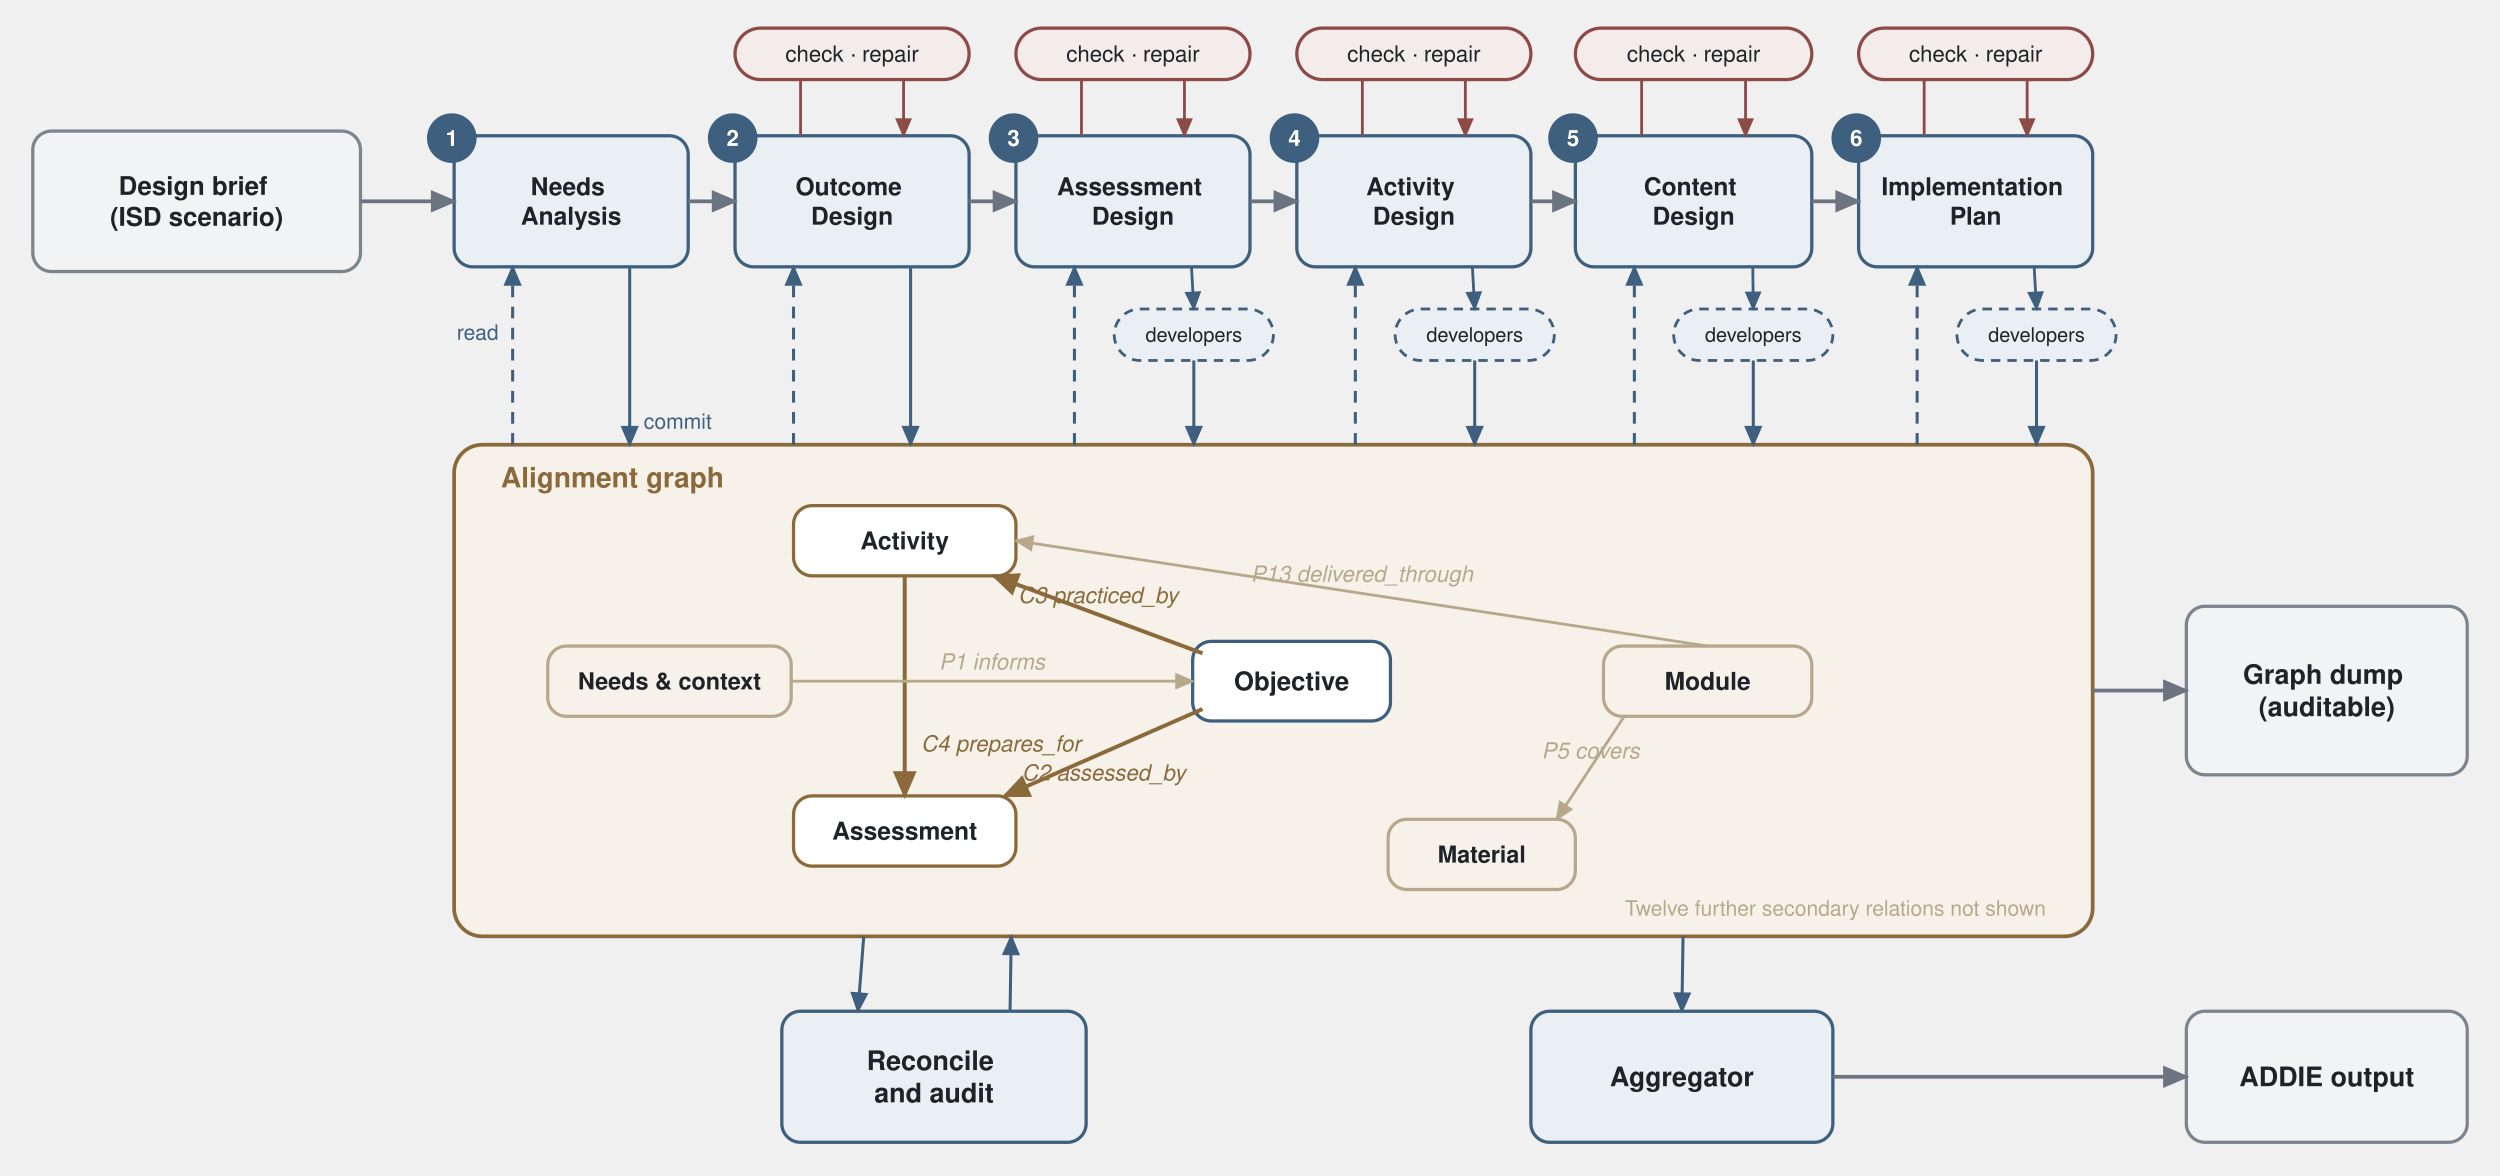
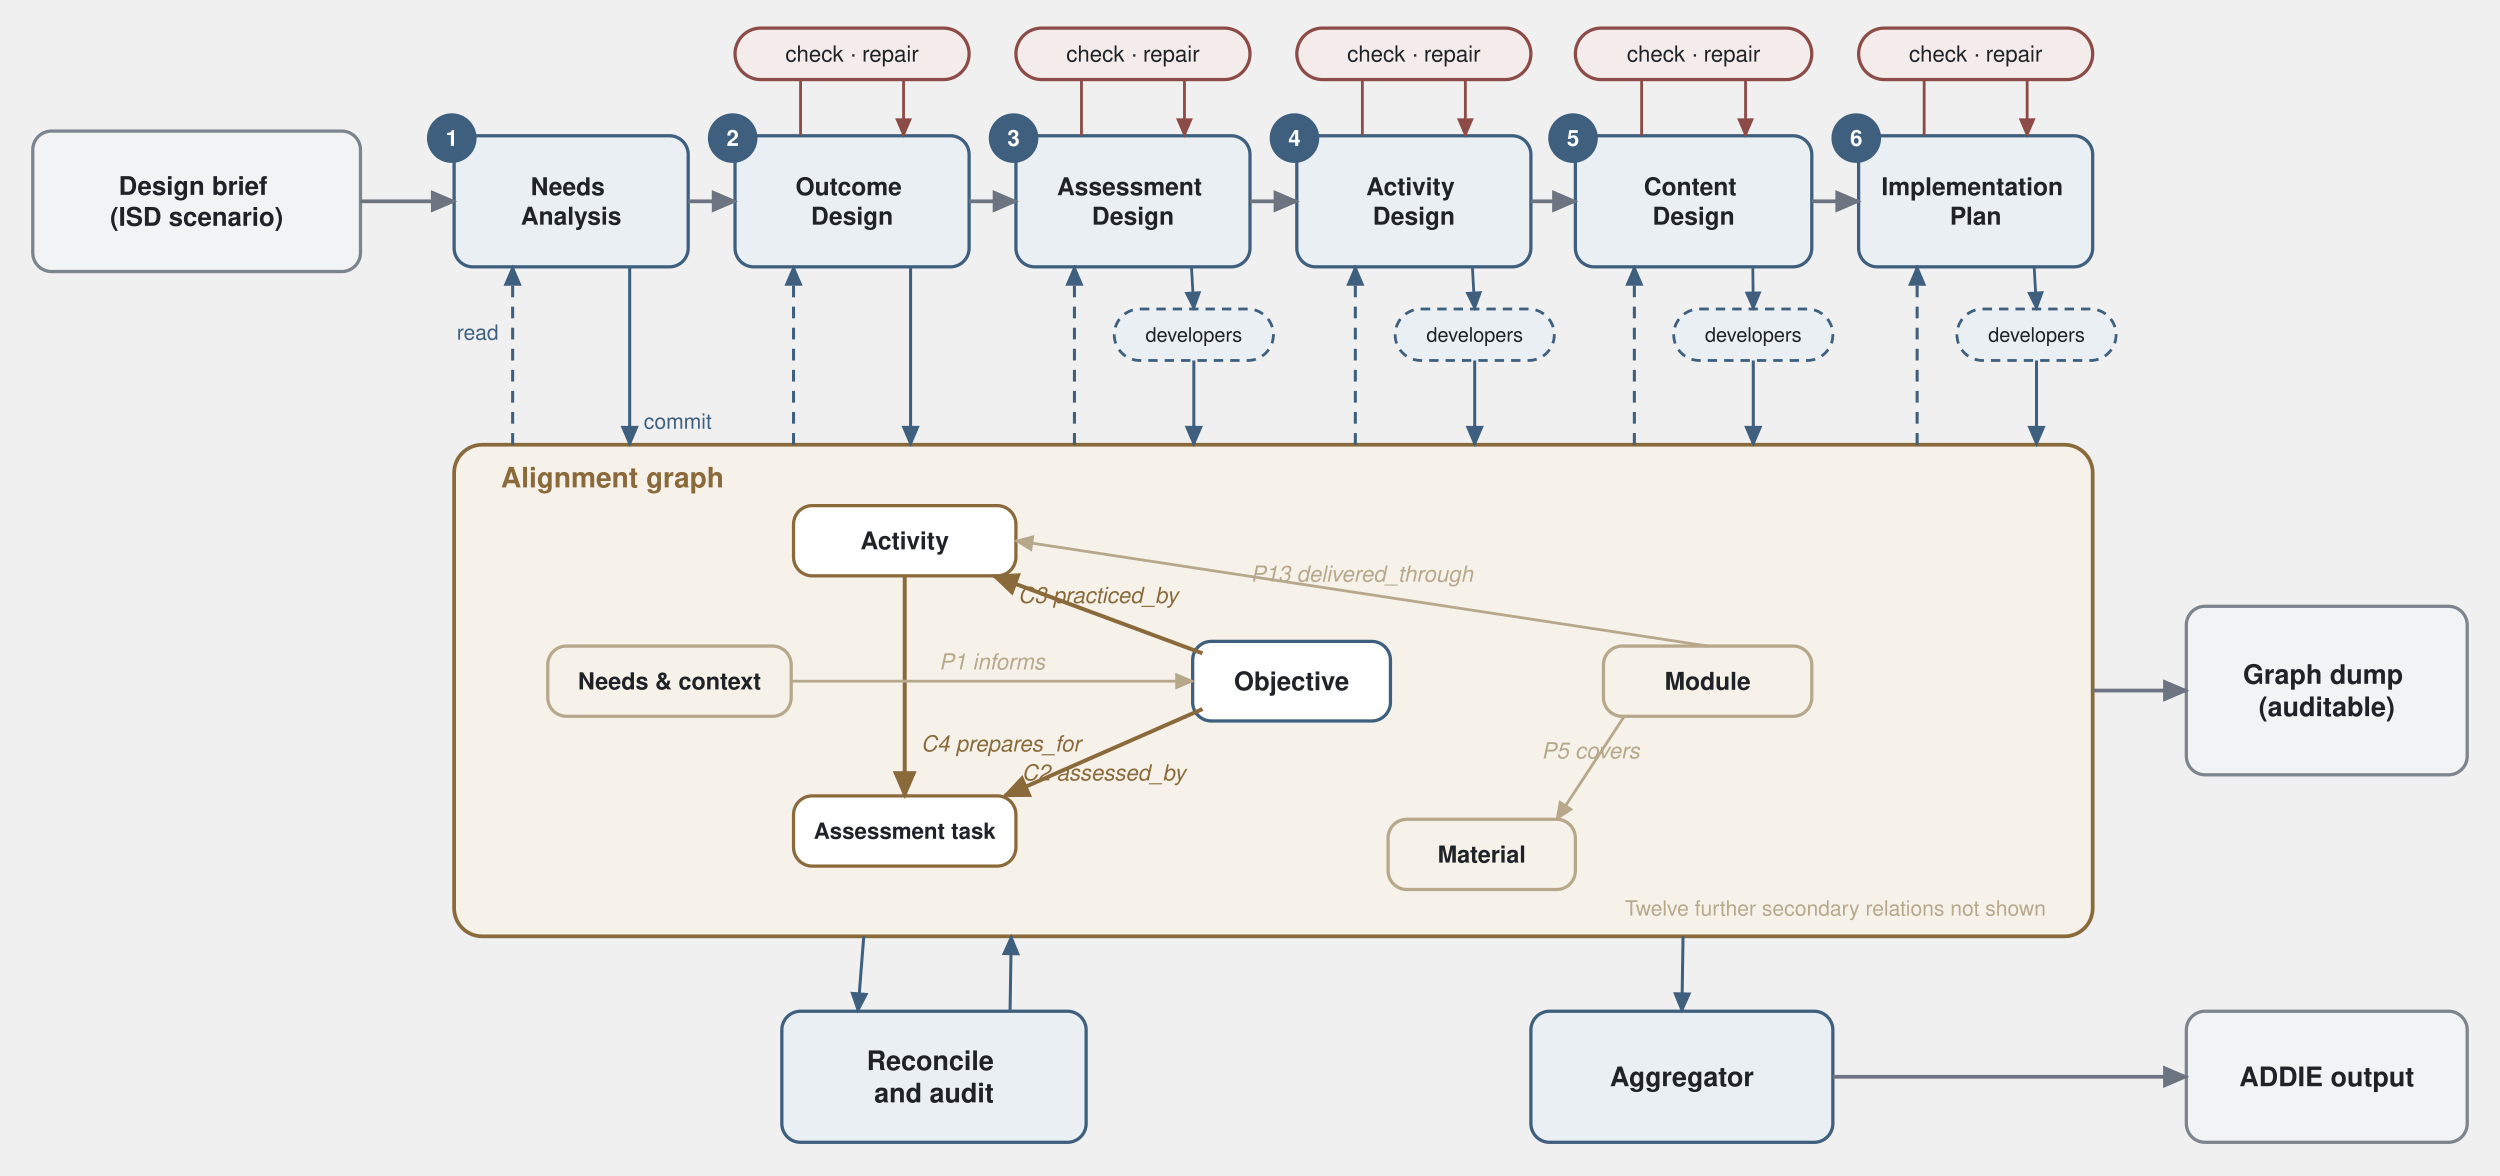
<svg xmlns="http://www.w3.org/2000/svg" version="1.1" width="1068px" height="502px" viewBox="26 60 1068 502">
  <defs>
    <marker id="a-3E5F7E" markerWidth="7" markerHeight="7" refX="6.2" refY="3" orient="auto" markerUnits="strokeWidth">
      <path d="M 0 0 L 7 3 L 0 6 z" fill="#3E5F7E" />
    </marker>
    <marker id="a-8A6A3B" markerWidth="7" markerHeight="7" refX="6.2" refY="3" orient="auto" markerUnits="strokeWidth">
      <path d="M 0 0 L 7 3 L 0 6 z" fill="#8A6A3B" />
    </marker>
    <marker id="a-B7A88C" markerWidth="7" markerHeight="7" refX="6.2" refY="3" orient="auto" markerUnits="strokeWidth">
      <path d="M 0 0 L 7 3 L 0 6 z" fill="#B7A88C" />
    </marker>
    <marker id="a-8C4B47" markerWidth="7" markerHeight="7" refX="6.2" refY="3" orient="auto" markerUnits="strokeWidth">
      <path d="M 0 0 L 7 3 L 0 6 z" fill="#8C4B47" />
    </marker>
    <marker id="a-6B7480" markerWidth="7" markerHeight="7" refX="6.2" refY="3" orient="auto" markerUnits="strokeWidth">
      <path d="M 0 0 L 7 3 L 0 6 z" fill="#6B7480" />
    </marker>
  </defs>
  <rect x="220" y="250" width="700" height="210" rx="12" ry="12" fill="#F6F2EA" stroke="#8A6A3B" stroke-width="1.6" />
  <text x="570.0" y="364.975" font-family="Helvetica,Arial,sans-serif" font-size="10.5" font-weight="bold" fill="#1F2328" text-anchor="middle" />
  <text x="240" y="268.2" font-family="Helvetica,Arial,sans-serif" font-size="12" font-weight="bold" fill="#8A6A3B" text-anchor="start">
    <tspan x="240" dy="0">Alignment graph</tspan>
  </text>
  <rect x="260" y="336" width="104" height="30" rx="8" ry="8" fill="#F6F2EA" stroke="#B7A88C" stroke-width="1.4" />
  <text x="312.0" y="354.5" font-family="Helvetica,Arial,sans-serif" font-size="10" font-weight="bold" fill="#1F2328" text-anchor="middle">
    <tspan x="312.0" dy="0">Needs &amp; context</tspan>
  </text>
  <rect x="365" y="276" width="95" height="30" rx="8" ry="8" fill="#FFFFFF" stroke="#8A6A3B" stroke-width="1.4" />
  <text x="412.5" y="294.675" font-family="Helvetica,Arial,sans-serif" font-size="10.5" font-weight="bold" fill="#1F2328" text-anchor="middle">
    <tspan x="412.5" dy="0">Activity</tspan>
  </text>
  <rect x="365" y="400" width="95" height="30" rx="8" ry="8" fill="#FFFFFF" stroke="#8A6A3B" stroke-width="1.4" />
-   <text x="412.5" y="418.675" font-family="Helvetica,Arial,sans-serif" font-size="10.5" font-weight="bold" fill="#1F2328" text-anchor="middle">
-     <tspan x="412.5" dy="0">Assessment</tspan>
+   <text x="412.5" y="418.325" font-family="Helvetica,Arial,sans-serif" font-size="9.5" font-weight="bold" fill="#1F2328" text-anchor="middle">
+     <tspan x="412.5" dy="0">Assessment task</tspan>
  </text>
  <rect x="535.5" y="334" width="84.5" height="34" rx="8" ry="8" fill="#FFFFFF" stroke="#3E5F7E" stroke-width="1.4" />
  <text x="577.75" y="354.85" font-family="Helvetica,Arial,sans-serif" font-size="11" font-weight="bold" fill="#1F2328" text-anchor="middle">
    <tspan x="577.75" dy="0">Objective</tspan>
  </text>
  <rect x="711" y="336" width="89" height="30" rx="8" ry="8" fill="#F6F2EA" stroke="#B7A88C" stroke-width="1.4" />
  <text x="755.5" y="354.675" font-family="Helvetica,Arial,sans-serif" font-size="10.5" font-weight="bold" fill="#1F2328" text-anchor="middle">
    <tspan x="755.5" dy="0">Module</tspan>
  </text>
  <rect x="619" y="410" width="80" height="30" rx="8" ry="8" fill="#F6F2EA" stroke="#B7A88C" stroke-width="1.4" />
  <text x="659.0" y="428.5" font-family="Helvetica,Arial,sans-serif" font-size="10" font-weight="bold" fill="#1F2328" text-anchor="middle">
    <tspan x="659.0" dy="0">Material</tspan>
  </text>
  <path d="M 539.7 339.1 L 450.5 306.0" fill="none" stroke="#8A6A3B" stroke-width="1.7" marker-end="url(#a-8A6A3B)" />
  <text x="495.1" y="317.6" font-family="Helvetica,Arial,sans-serif" font-size="9.5" fill="#8A6A3B" font-style="italic" text-anchor="middle">C3 practiced_by</text>
  <path d="M 539.7 362.9 L 455.2 400.0" fill="none" stroke="#8A6A3B" stroke-width="1.7" marker-end="url(#a-8A6A3B)" />
  <text x="497.5" y="393.4" font-family="Helvetica,Arial,sans-serif" font-size="9.5" fill="#8A6A3B" font-style="italic" text-anchor="middle">C2 assessed_by</text>
  <path d="M 412.5 306.0 L 412.5 400.0" fill="none" stroke="#8A6A3B" stroke-width="1.7" marker-end="url(#a-8A6A3B)" />
  <text x="419.5" y="381.0" font-family="Helvetica,Arial,sans-serif" font-size="9.5" fill="#8A6A3B" font-style="italic" text-anchor="start">C4 prepares_for</text>
  <path d="M 755.5 336.0 L 460.0 291.0" fill="none" stroke="#B7A88C" stroke-width="1.2" marker-end="url(#a-B7A88C)" />
  <text x="607.8" y="308.5" font-family="Helvetica,Arial,sans-serif" font-size="9.5" fill="#B7A88C" font-style="italic" text-anchor="middle">P13 delivered_through</text>
  <path d="M 364.0 351.0 L 535.5 351.0" fill="none" stroke="#B7A88C" stroke-width="1.2" marker-end="url(#a-B7A88C)" />
  <text x="449.8" y="346.0" font-family="Helvetica,Arial,sans-serif" font-size="9.5" fill="#B7A88C" font-style="italic" text-anchor="middle">P1 informs</text>
  <path d="M 719.9 366.0 L 691.0 410.0" fill="none" stroke="#B7A88C" stroke-width="1.2" marker-end="url(#a-B7A88C)" />
  <text x="705.5" y="384.0" font-family="Helvetica,Arial,sans-serif" font-size="9.5" fill="#B7A88C" font-style="italic" text-anchor="middle">P5 covers</text>
  <text x="900" y="451.15" font-family="Helvetica,Arial,sans-serif" font-size="9" font-weight="normal" fill="#B7A88C" text-anchor="end">
    <tspan x="900" dy="0">Twelve further secondary relations not shown</tspan>
  </text>
  <rect x="40" y="116" width="140" height="60" rx="8" ry="8" fill="#F2F3F4" stroke="#7C848E" stroke-width="1.4" />
  <text x="110.0" y="143.25" font-family="Helvetica,Arial,sans-serif" font-size="11" font-weight="bold" fill="#1F2328" text-anchor="middle">
    <tspan x="110.0" dy="0">Design brief</tspan>
    <tspan x="110.0" dy="13.2">(ISD scenario)</tspan>
  </text>
  <rect x="220" y="118" width="100" height="56" rx="8" ry="8" fill="#EAEFF4" stroke="#3E5F7E" stroke-width="1.4" />
  <text x="270.0" y="143.375" font-family="Helvetica,Arial,sans-serif" font-size="10.5" font-weight="bold" fill="#1F2328" text-anchor="middle">
    <tspan x="270.0" dy="0">Needs</tspan>
    <tspan x="270.0" dy="12.6">Analysis</tspan>
  </text>
  <ellipse cx="219.0" cy="119.0" rx="10.0" ry="10.0" fill="#3E5F7E" stroke="#3E5F7E" stroke-width="1.2" />
  <text x="219.0" y="122.325" font-family="Helvetica,Arial,sans-serif" font-size="9.5" font-weight="bold" fill="#FFFFFF" text-anchor="middle">
    <tspan x="219.0" dy="0">1</tspan>
  </text>
  <rect x="340" y="118" width="100" height="56" rx="8" ry="8" fill="#EAEFF4" stroke="#3E5F7E" stroke-width="1.4" />
  <text x="390.0" y="143.375" font-family="Helvetica,Arial,sans-serif" font-size="10.5" font-weight="bold" fill="#1F2328" text-anchor="middle">
    <tspan x="390.0" dy="0">Outcome</tspan>
    <tspan x="390.0" dy="12.6">Design</tspan>
  </text>
  <ellipse cx="339.0" cy="119.0" rx="10.0" ry="10.0" fill="#3E5F7E" stroke="#3E5F7E" stroke-width="1.2" />
  <text x="339.0" y="122.325" font-family="Helvetica,Arial,sans-serif" font-size="9.5" font-weight="bold" fill="#FFFFFF" text-anchor="middle">
    <tspan x="339.0" dy="0">2</tspan>
  </text>
  <rect x="460" y="118" width="100" height="56" rx="8" ry="8" fill="#EAEFF4" stroke="#3E5F7E" stroke-width="1.4" />
  <text x="510.0" y="143.375" font-family="Helvetica,Arial,sans-serif" font-size="10.5" font-weight="bold" fill="#1F2328" text-anchor="middle">
    <tspan x="510.0" dy="0">Assessment</tspan>
    <tspan x="510.0" dy="12.6">Design</tspan>
  </text>
  <ellipse cx="459.0" cy="119.0" rx="10.0" ry="10.0" fill="#3E5F7E" stroke="#3E5F7E" stroke-width="1.2" />
  <text x="459.0" y="122.325" font-family="Helvetica,Arial,sans-serif" font-size="9.5" font-weight="bold" fill="#FFFFFF" text-anchor="middle">
    <tspan x="459.0" dy="0">3</tspan>
  </text>
  <rect x="580" y="118" width="100" height="56" rx="8" ry="8" fill="#EAEFF4" stroke="#3E5F7E" stroke-width="1.4" />
  <text x="630.0" y="143.375" font-family="Helvetica,Arial,sans-serif" font-size="10.5" font-weight="bold" fill="#1F2328" text-anchor="middle">
    <tspan x="630.0" dy="0">Activity</tspan>
    <tspan x="630.0" dy="12.6">Design</tspan>
  </text>
  <ellipse cx="579.0" cy="119.0" rx="10.0" ry="10.0" fill="#3E5F7E" stroke="#3E5F7E" stroke-width="1.2" />
  <text x="579.0" y="122.325" font-family="Helvetica,Arial,sans-serif" font-size="9.5" font-weight="bold" fill="#FFFFFF" text-anchor="middle">
    <tspan x="579.0" dy="0">4</tspan>
  </text>
  <rect x="699" y="118" width="101" height="56" rx="8" ry="8" fill="#EAEFF4" stroke="#3E5F7E" stroke-width="1.4" />
  <text x="749.5" y="143.375" font-family="Helvetica,Arial,sans-serif" font-size="10.5" font-weight="bold" fill="#1F2328" text-anchor="middle">
    <tspan x="749.5" dy="0">Content</tspan>
    <tspan x="749.5" dy="12.6">Design</tspan>
  </text>
  <ellipse cx="698.0" cy="119.0" rx="10.0" ry="10.0" fill="#3E5F7E" stroke="#3E5F7E" stroke-width="1.2" />
  <text x="698.0" y="122.325" font-family="Helvetica,Arial,sans-serif" font-size="9.5" font-weight="bold" fill="#FFFFFF" text-anchor="middle">
    <tspan x="698.0" dy="0">5</tspan>
  </text>
  <rect x="820" y="118" width="100" height="56" rx="8" ry="8" fill="#EAEFF4" stroke="#3E5F7E" stroke-width="1.4" />
  <text x="870.0" y="143.375" font-family="Helvetica,Arial,sans-serif" font-size="10.5" font-weight="bold" fill="#1F2328" text-anchor="middle">
    <tspan x="870.0" dy="0">Implementation</tspan>
    <tspan x="870.0" dy="12.6">Plan</tspan>
  </text>
  <ellipse cx="819.0" cy="119.0" rx="10.0" ry="10.0" fill="#3E5F7E" stroke="#3E5F7E" stroke-width="1.2" />
  <text x="819.0" y="122.325" font-family="Helvetica,Arial,sans-serif" font-size="9.5" font-weight="bold" fill="#FFFFFF" text-anchor="middle">
    <tspan x="819.0" dy="0">6</tspan>
  </text>
  <path d="M 180.0 146.0 L 220.0 146.0" fill="none" stroke="#6B7480" stroke-width="1.6" marker-end="url(#a-6B7480)" />
  <path d="M 320.0 146.0 L 340.0 146.0" fill="none" stroke="#6B7480" stroke-width="1.6" marker-end="url(#a-6B7480)" />
  <path d="M 440.0 146.0 L 460.0 146.0" fill="none" stroke="#6B7480" stroke-width="1.6" marker-end="url(#a-6B7480)" />
  <path d="M 560.0 146.0 L 580.0 146.0" fill="none" stroke="#6B7480" stroke-width="1.6" marker-end="url(#a-6B7480)" />
  <path d="M 680.0 146.0 L 699.0 146.0" fill="none" stroke="#6B7480" stroke-width="1.6" marker-end="url(#a-6B7480)" />
  <path d="M 800.0 146.0 L 820.0 146.0" fill="none" stroke="#6B7480" stroke-width="1.6" marker-end="url(#a-6B7480)" />
  <rect x="340" y="72" width="100" height="22" rx="11" ry="11" fill="#F4ECEB" stroke="#8C4B47" stroke-width="1.4" />
  <text x="390.0" y="86.325" font-family="Helvetica,Arial,sans-serif" font-size="9.5" font-weight="normal" fill="#1F2328" text-anchor="middle">
    <tspan x="390.0" dy="0">check · repair</tspan>
  </text>
  <path d="M 368.0 118.0 L 368.0 94.0" fill="none" stroke="#8C4B47" stroke-width="1.2" />
  <path d="M 412.0 94.0 L 412.0 118.0" fill="none" stroke="#8C4B47" stroke-width="1.2" marker-end="url(#a-8C4B47)" />
  <rect x="460" y="72" width="100" height="22" rx="11" ry="11" fill="#F4ECEB" stroke="#8C4B47" stroke-width="1.4" />
  <text x="510.0" y="86.325" font-family="Helvetica,Arial,sans-serif" font-size="9.5" font-weight="normal" fill="#1F2328" text-anchor="middle">
    <tspan x="510.0" dy="0">check · repair</tspan>
  </text>
  <path d="M 488.0 118.0 L 488.0 94.0" fill="none" stroke="#8C4B47" stroke-width="1.2" />
  <path d="M 532.0 94.0 L 532.0 118.0" fill="none" stroke="#8C4B47" stroke-width="1.2" marker-end="url(#a-8C4B47)" />
  <rect x="580" y="72" width="100" height="22" rx="11" ry="11" fill="#F4ECEB" stroke="#8C4B47" stroke-width="1.4" />
  <text x="630.0" y="86.325" font-family="Helvetica,Arial,sans-serif" font-size="9.5" font-weight="normal" fill="#1F2328" text-anchor="middle">
    <tspan x="630.0" dy="0">check · repair</tspan>
  </text>
  <path d="M 608.0 118.0 L 608.0 94.0" fill="none" stroke="#8C4B47" stroke-width="1.2" />
  <path d="M 652.0 94.0 L 652.0 118.0" fill="none" stroke="#8C4B47" stroke-width="1.2" marker-end="url(#a-8C4B47)" />
  <rect x="699" y="72" width="101" height="22" rx="11" ry="11" fill="#F4ECEB" stroke="#8C4B47" stroke-width="1.4" />
  <text x="749.5" y="86.325" font-family="Helvetica,Arial,sans-serif" font-size="9.5" font-weight="normal" fill="#1F2328" text-anchor="middle">
    <tspan x="749.5" dy="0">check · repair</tspan>
  </text>
  <path d="M 727.3 118.0 L 727.3 94.0" fill="none" stroke="#8C4B47" stroke-width="1.2" />
  <path d="M 771.7 94.0 L 771.7 118.0" fill="none" stroke="#8C4B47" stroke-width="1.2" marker-end="url(#a-8C4B47)" />
  <rect x="820" y="72" width="100" height="22" rx="11" ry="11" fill="#F4ECEB" stroke="#8C4B47" stroke-width="1.4" />
  <text x="870.0" y="86.325" font-family="Helvetica,Arial,sans-serif" font-size="9.5" font-weight="normal" fill="#1F2328" text-anchor="middle">
    <tspan x="870.0" dy="0">check · repair</tspan>
  </text>
  <path d="M 848.0 118.0 L 848.0 94.0" fill="none" stroke="#8C4B47" stroke-width="1.2" />
  <path d="M 892.0 94.0 L 892.0 118.0" fill="none" stroke="#8C4B47" stroke-width="1.2" marker-end="url(#a-8C4B47)" />
  <rect x="502" y="192" width="68" height="22" rx="11" ry="11" fill="#EAEFF4" stroke="#3E5F7E" stroke-width="1.2" stroke-dasharray="4 3" />
  <text x="536.0" y="205.975" font-family="Helvetica,Arial,sans-serif" font-size="8.5" font-weight="normal" fill="#1F2328" text-anchor="middle">
    <tspan x="536.0" dy="0">developers</tspan>
  </text>
  <path d="M 535.0 174.0 L 536.0 192.0" fill="none" stroke="#3E5F7E" stroke-width="1.2" marker-end="url(#a-3E5F7E)" />
  <rect x="622" y="192" width="68" height="22" rx="11" ry="11" fill="#EAEFF4" stroke="#3E5F7E" stroke-width="1.2" stroke-dasharray="4 3" />
  <text x="656.0" y="205.975" font-family="Helvetica,Arial,sans-serif" font-size="8.5" font-weight="normal" fill="#1F2328" text-anchor="middle">
    <tspan x="656.0" dy="0">developers</tspan>
  </text>
  <path d="M 655.0 174.0 L 656.0 192.0" fill="none" stroke="#3E5F7E" stroke-width="1.2" marker-end="url(#a-3E5F7E)" />
  <rect x="741" y="192" width="68" height="22" rx="11" ry="11" fill="#EAEFF4" stroke="#3E5F7E" stroke-width="1.2" stroke-dasharray="4 3" />
  <text x="775.0" y="205.975" font-family="Helvetica,Arial,sans-serif" font-size="8.5" font-weight="normal" fill="#1F2328" text-anchor="middle">
    <tspan x="775.0" dy="0">developers</tspan>
  </text>
  <path d="M 774.8 174.0 L 775.0 192.0" fill="none" stroke="#3E5F7E" stroke-width="1.2" marker-end="url(#a-3E5F7E)" />
  <rect x="862" y="192" width="68" height="22" rx="11" ry="11" fill="#EAEFF4" stroke="#3E5F7E" stroke-width="1.2" stroke-dasharray="4 3" />
  <text x="896.0" y="205.975" font-family="Helvetica,Arial,sans-serif" font-size="8.5" font-weight="normal" fill="#1F2328" text-anchor="middle">
    <tspan x="896.0" dy="0">developers</tspan>
  </text>
  <path d="M 895.0 174.0 L 896.0 192.0" fill="none" stroke="#3E5F7E" stroke-width="1.2" marker-end="url(#a-3E5F7E)" />
  <path d="M 245.0 250.0 L 245.0 174.0" fill="none" stroke="#3E5F7E" stroke-width="1.3" stroke-dasharray="5 4" marker-end="url(#a-3E5F7E)" />
  <path d="M 295.0 174.0 L 295.0 250.0" fill="none" stroke="#3E5F7E" stroke-width="1.3" marker-end="url(#a-3E5F7E)" />
  <path d="M 365.0 250.0 L 365.0 174.0" fill="none" stroke="#3E5F7E" stroke-width="1.3" stroke-dasharray="5 4" marker-end="url(#a-3E5F7E)" />
  <path d="M 415.0 174.0 L 415.0 250.0" fill="none" stroke="#3E5F7E" stroke-width="1.3" marker-end="url(#a-3E5F7E)" />
  <path d="M 485.0 250.0 L 485.0 174.0" fill="none" stroke="#3E5F7E" stroke-width="1.3" stroke-dasharray="5 4" marker-end="url(#a-3E5F7E)" />
  <path d="M 536.0 214.0 L 536.0 250.0" fill="none" stroke="#3E5F7E" stroke-width="1.3" marker-end="url(#a-3E5F7E)" />
  <path d="M 605.0 250.0 L 605.0 174.0" fill="none" stroke="#3E5F7E" stroke-width="1.3" stroke-dasharray="5 4" marker-end="url(#a-3E5F7E)" />
  <path d="M 656.0 214.0 L 656.0 250.0" fill="none" stroke="#3E5F7E" stroke-width="1.3" marker-end="url(#a-3E5F7E)" />
  <path d="M 724.2 250.0 L 724.2 174.0" fill="none" stroke="#3E5F7E" stroke-width="1.3" stroke-dasharray="5 4" marker-end="url(#a-3E5F7E)" />
  <path d="M 775.0 214.0 L 775.0 250.0" fill="none" stroke="#3E5F7E" stroke-width="1.3" marker-end="url(#a-3E5F7E)" />
  <path d="M 845.0 250.0 L 845.0 174.0" fill="none" stroke="#3E5F7E" stroke-width="1.3" stroke-dasharray="5 4" marker-end="url(#a-3E5F7E)" />
  <path d="M 896.0 214.0 L 896.0 250.0" fill="none" stroke="#3E5F7E" stroke-width="1.3" marker-end="url(#a-3E5F7E)" />
  <text x="239" y="205.15" font-family="Helvetica,Arial,sans-serif" font-size="9" font-weight="normal" fill="#3E5F7E" text-anchor="end">
    <tspan x="239" dy="0">read</tspan>
  </text>
  <text x="301" y="243.15" font-family="Helvetica,Arial,sans-serif" font-size="9" font-weight="normal" fill="#3E5F7E" text-anchor="start">
    <tspan x="301" dy="0">commit</tspan>
  </text>
  <rect x="360" y="492" width="130" height="56" rx="8" ry="8" fill="#EAEFF4" stroke="#3E5F7E" stroke-width="1.4" />
  <text x="425.0" y="517.125" font-family="Helvetica,Arial,sans-serif" font-size="11.5" font-weight="bold" fill="#1F2328" text-anchor="middle">
    <tspan x="425.0" dy="0">Reconcile</tspan>
    <tspan x="425.0" dy="13.8">and audit</tspan>
  </text>
  <rect x="680" y="492" width="129" height="56" rx="8" ry="8" fill="#EAEFF4" stroke="#3E5F7E" stroke-width="1.4" />
  <text x="744.5" y="524.025" font-family="Helvetica,Arial,sans-serif" font-size="11.5" font-weight="bold" fill="#1F2328" text-anchor="middle">
    <tspan x="744.5" dy="0">Aggregator</tspan>
  </text>
  <rect x="960" y="319" width="120" height="72" rx="8" ry="8" fill="#F2F3F4" stroke="#7C848E" stroke-width="1.4" />
  <text x="1020.0" y="352.125" font-family="Helvetica,Arial,sans-serif" font-size="11.5" font-weight="bold" fill="#1F2328" text-anchor="middle">
    <tspan x="1020.0" dy="0">Graph dump</tspan>
    <tspan x="1020.0" dy="13.8">(auditable)</tspan>
  </text>
  <rect x="960" y="492" width="120" height="56" rx="8" ry="8" fill="#F2F3F4" stroke="#7C848E" stroke-width="1.4" />
  <text x="1020.0" y="524.025" font-family="Helvetica,Arial,sans-serif" font-size="11.5" font-weight="bold" fill="#1F2328" text-anchor="middle">
    <tspan x="1020.0" dy="0">ADDIE output</tspan>
  </text>
  <path d="M 395.0 460.0 L 392.5 492.0" fill="none" stroke="#3E5F7E" stroke-width="1.3" marker-end="url(#a-3E5F7E)" />
  <path d="M 457.5 492.0 L 458.0 460.0" fill="none" stroke="#3E5F7E" stroke-width="1.3" marker-end="url(#a-3E5F7E)" />
  <path d="M 745.0 460.0 L 744.5 492.0" fill="none" stroke="#3E5F7E" stroke-width="1.3" marker-end="url(#a-3E5F7E)" />
  <path d="M 920.0 355.0 L 960.0 355.0" fill="none" stroke="#6B7480" stroke-width="1.6" marker-end="url(#a-6B7480)" />
  <path d="M 809.0 520.0 L 960.0 520.0" fill="none" stroke="#6B7480" stroke-width="1.6" marker-end="url(#a-6B7480)" />
</svg>
